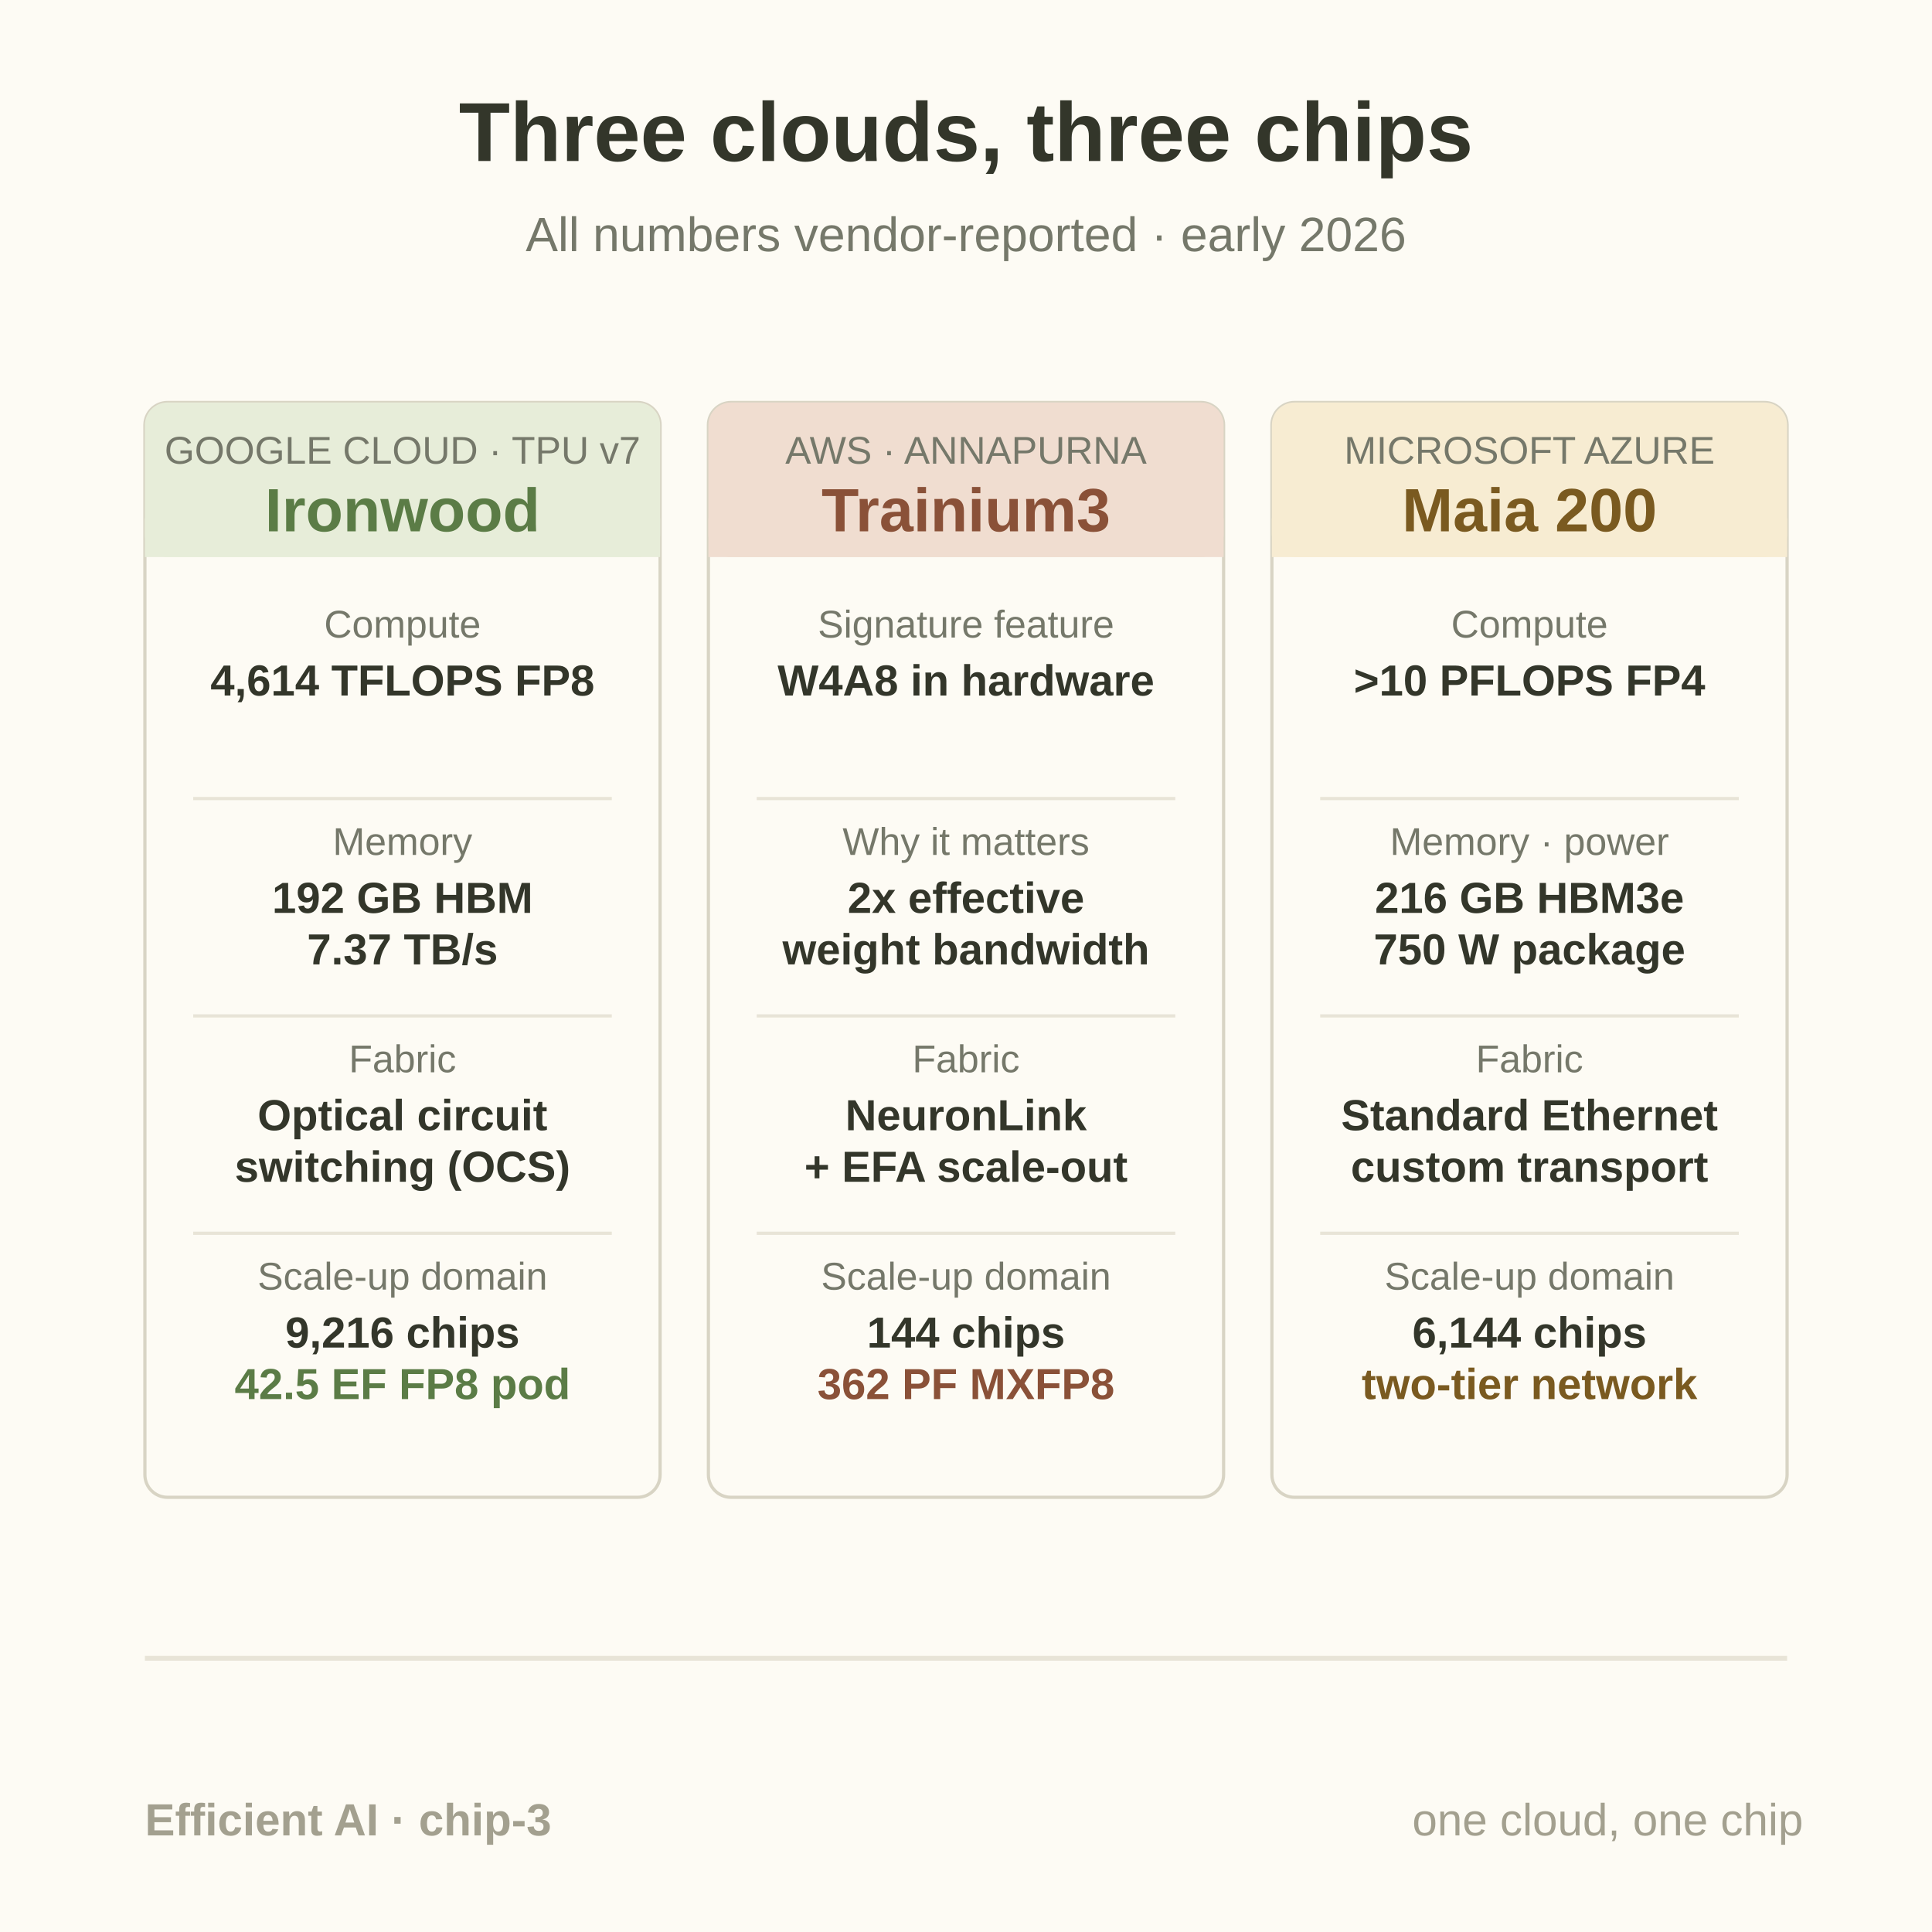
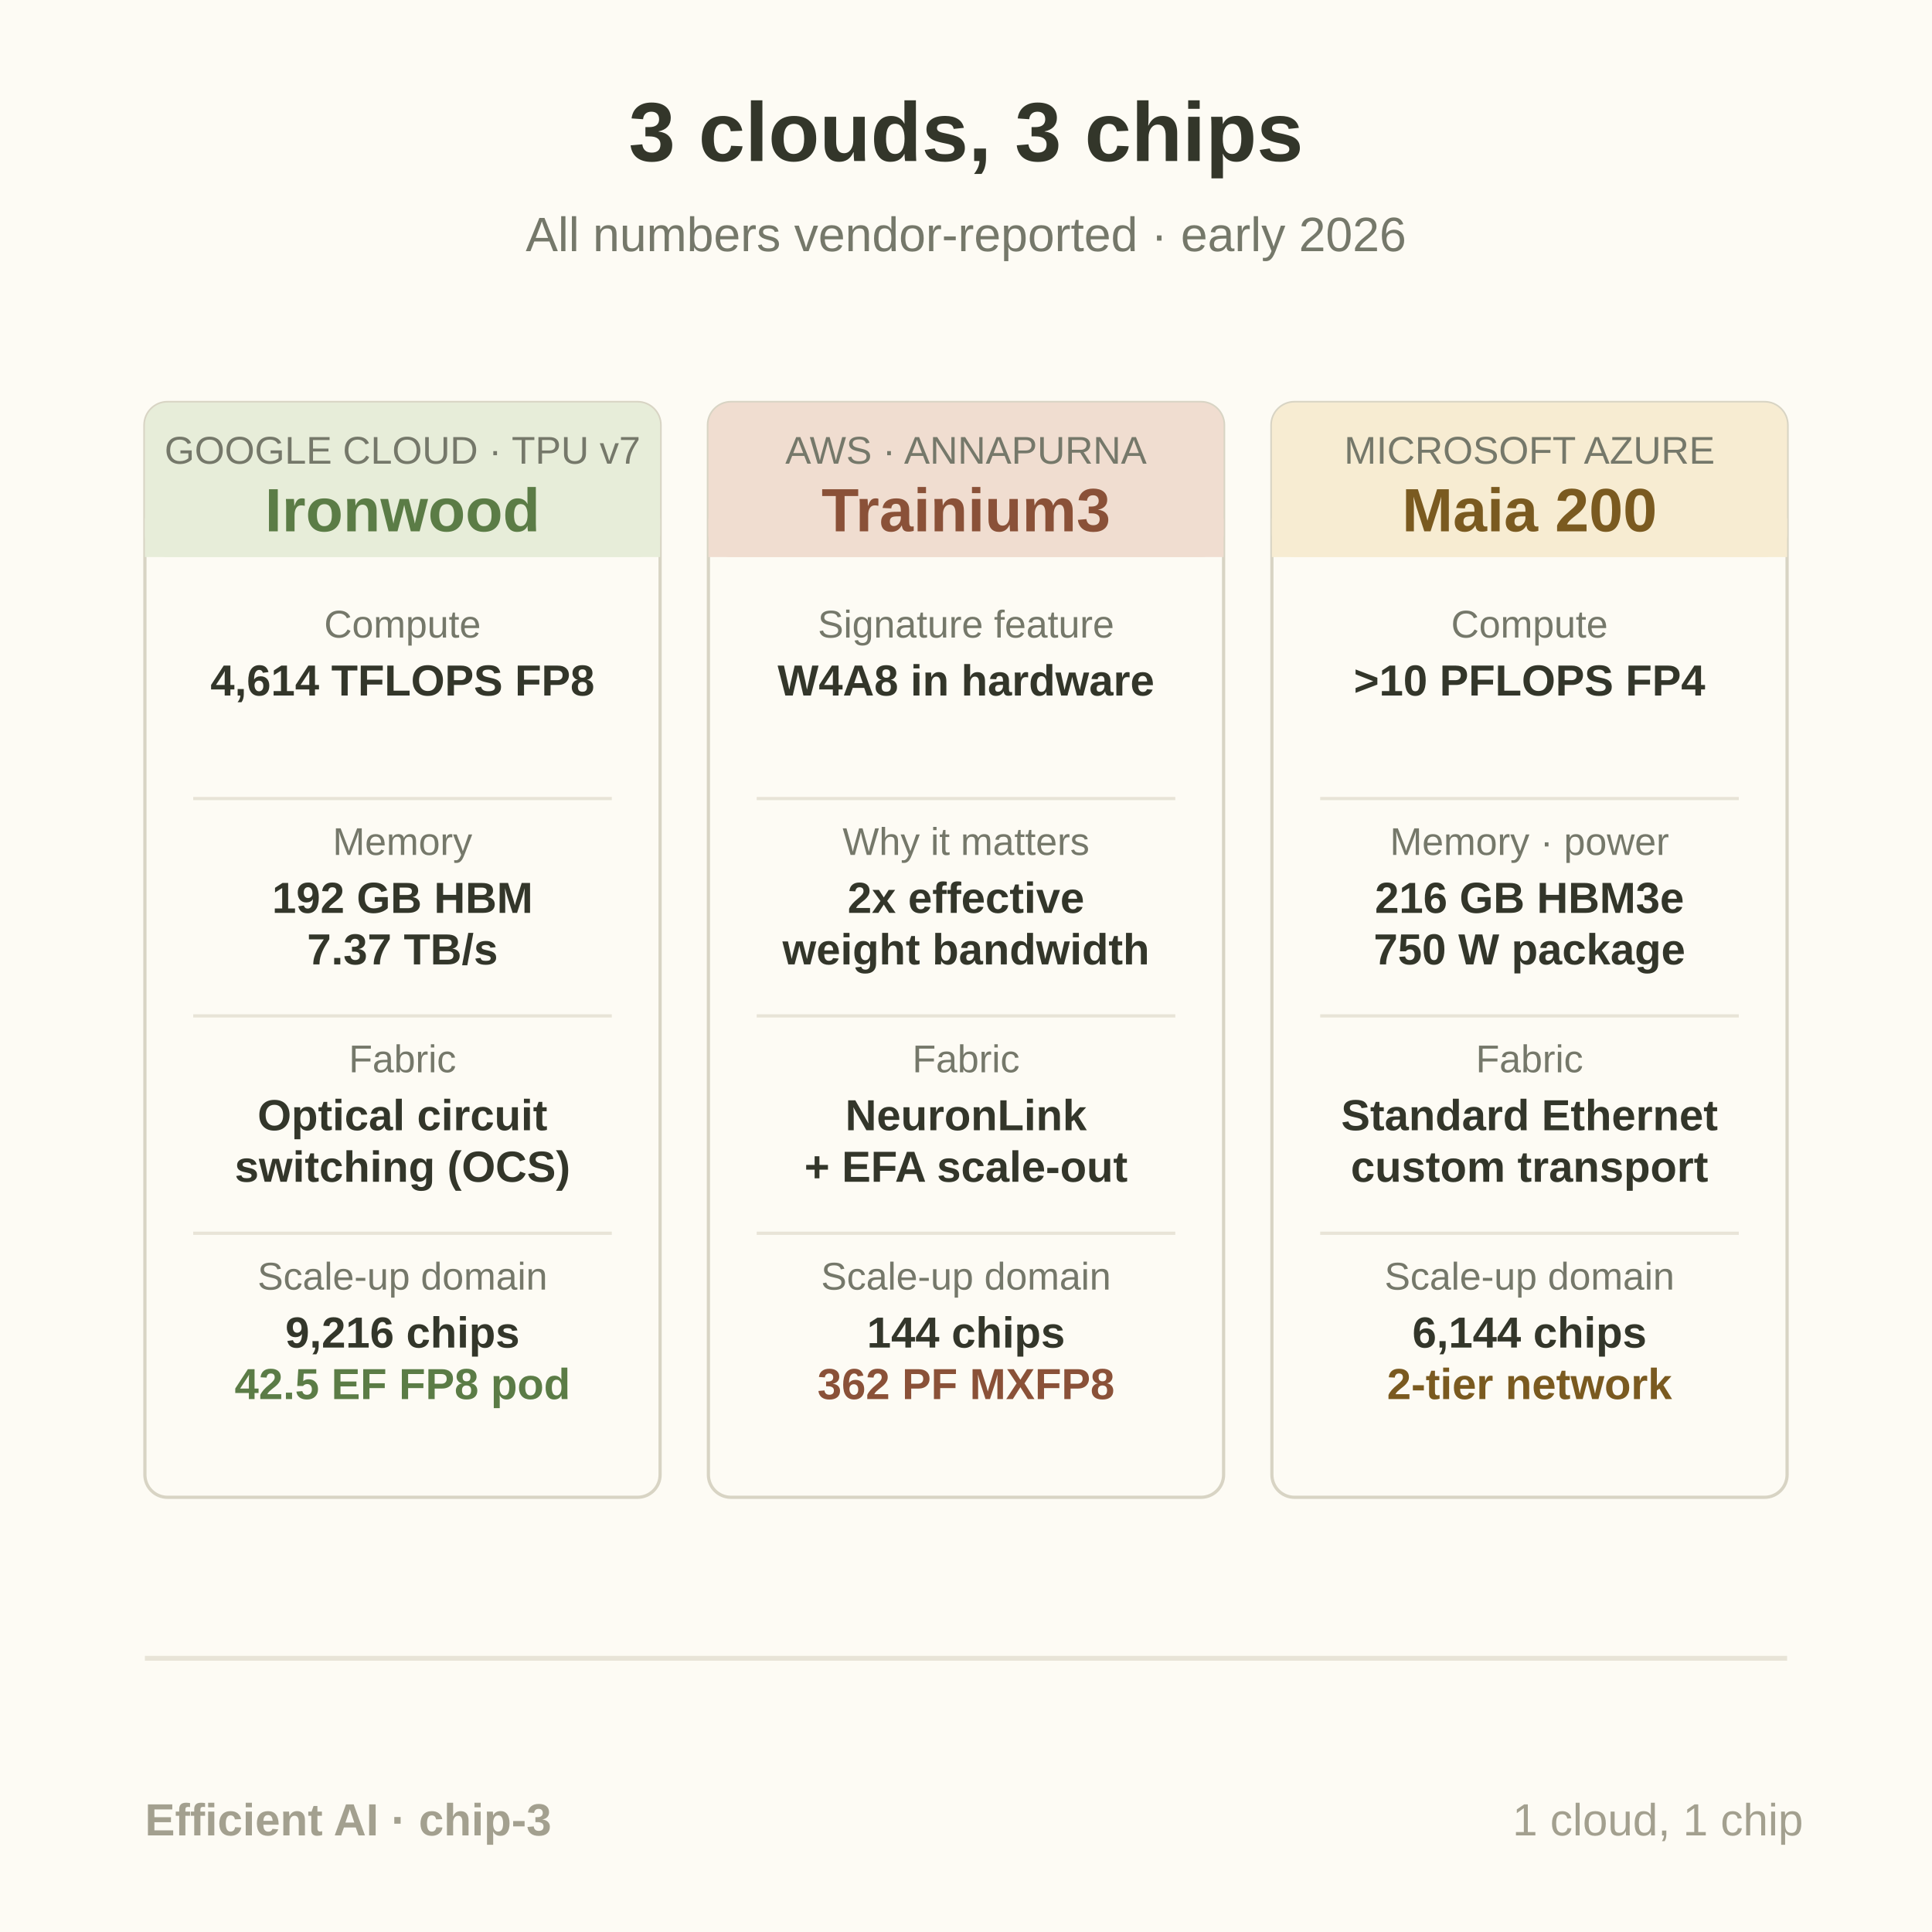
<svg xmlns="http://www.w3.org/2000/svg" width="1200" height="1200" viewBox="0 0 1200 1200" font-family="Helvetica Neue, Arial, sans-serif">
  <rect width="1200" height="1200" fill="#fdfbf4" />
-   <text x="600" y="100" text-anchor="middle" font-size="52" font-weight="bold" fill="#33362a">Three clouds, three chips</text>
+   <text x="600" y="100" text-anchor="middle" font-size="52" font-weight="bold" fill="#33362a">3 clouds, 3 chips</text>
  <text x="600" y="156" text-anchor="middle" font-size="30" fill="#75786a">All numbers vendor-reported · early 2026</text>
  <rect x="90" y="250" width="320" height="680" rx="14" fill="#fdfbf4" stroke="#d8d4c4" stroke-width="2" />
  <rect x="90" y="250" width="320" height="96" rx="14" fill="#e7edd9" />
  <rect x="90" y="322" width="320" height="24" fill="#e7edd9" />
  <text x="250" y="288" text-anchor="middle" font-size="24" fill="#75786a">GOOGLE CLOUD · TPU v7</text>
  <text x="250" y="330" text-anchor="middle" font-size="38" font-weight="bold" fill="#5b7c46">Ironwood</text>
  <text x="250" y="396" text-anchor="middle" font-size="24" fill="#75786a">Compute</text>
  <text x="250" y="432" text-anchor="middle" font-size="27" font-weight="bold" fill="#33362a">4,614 TFLOPS FP8</text>
  <line x1="120" y1="496" x2="380" y2="496" stroke="#e8e4d7" stroke-width="2" />
  <text x="250" y="531" text-anchor="middle" font-size="24" fill="#75786a">Memory</text>
  <text x="250" y="567" text-anchor="middle" font-size="27" font-weight="bold" fill="#33362a">192 GB HBM</text>
  <text x="250" y="599" text-anchor="middle" font-size="27" font-weight="bold" fill="#33362a">7.37 TB/s</text>
  <line x1="120" y1="631" x2="380" y2="631" stroke="#e8e4d7" stroke-width="2" />
  <text x="250" y="666" text-anchor="middle" font-size="24" fill="#75786a">Fabric</text>
  <text x="250" y="702" text-anchor="middle" font-size="27" font-weight="bold" fill="#33362a">Optical circuit</text>
  <text x="250" y="734" text-anchor="middle" font-size="27" font-weight="bold" fill="#33362a">switching (OCS)</text>
  <line x1="120" y1="766" x2="380" y2="766" stroke="#e8e4d7" stroke-width="2" />
  <text x="250" y="801" text-anchor="middle" font-size="24" fill="#75786a">Scale-up domain</text>
  <text x="250" y="837" text-anchor="middle" font-size="27" font-weight="bold" fill="#33362a">9,216 chips</text>
  <text x="250" y="869" text-anchor="middle" font-size="27" font-weight="bold" fill="#5b7c46">42.5 EF FP8 pod</text>
  <rect x="440" y="250" width="320" height="680" rx="14" fill="#fdfbf4" stroke="#d8d4c4" stroke-width="2" />
  <rect x="440" y="250" width="320" height="96" rx="14" fill="#f0ddd0" />
  <rect x="440" y="322" width="320" height="24" fill="#f0ddd0" />
  <text x="600" y="288" text-anchor="middle" font-size="24" fill="#75786a">AWS · ANNAPURNA</text>
  <text x="600" y="330" text-anchor="middle" font-size="38" font-weight="bold" fill="#8a5138">Trainium3</text>
  <text x="600" y="396" text-anchor="middle" font-size="24" fill="#75786a">Signature feature</text>
  <text x="600" y="432" text-anchor="middle" font-size="27" font-weight="bold" fill="#33362a">W4A8 in hardware</text>
  <line x1="470" y1="496" x2="730" y2="496" stroke="#e8e4d7" stroke-width="2" />
  <text x="600" y="531" text-anchor="middle" font-size="24" fill="#75786a">Why it matters</text>
  <text x="600" y="567" text-anchor="middle" font-size="27" font-weight="bold" fill="#33362a">2x effective</text>
  <text x="600" y="599" text-anchor="middle" font-size="27" font-weight="bold" fill="#33362a">weight bandwidth</text>
  <line x1="470" y1="631" x2="730" y2="631" stroke="#e8e4d7" stroke-width="2" />
  <text x="600" y="666" text-anchor="middle" font-size="24" fill="#75786a">Fabric</text>
  <text x="600" y="702" text-anchor="middle" font-size="27" font-weight="bold" fill="#33362a">NeuronLink</text>
  <text x="600" y="734" text-anchor="middle" font-size="27" font-weight="bold" fill="#33362a">+ EFA scale-out</text>
  <line x1="470" y1="766" x2="730" y2="766" stroke="#e8e4d7" stroke-width="2" />
  <text x="600" y="801" text-anchor="middle" font-size="24" fill="#75786a">Scale-up domain</text>
  <text x="600" y="837" text-anchor="middle" font-size="27" font-weight="bold" fill="#33362a">144 chips</text>
  <text x="600" y="869" text-anchor="middle" font-size="27" font-weight="bold" fill="#8a5138">362 PF MXFP8</text>
  <rect x="790" y="250" width="320" height="680" rx="14" fill="#fdfbf4" stroke="#d8d4c4" stroke-width="2" />
  <rect x="790" y="250" width="320" height="96" rx="14" fill="#f7ecd2" />
  <rect x="790" y="322" width="320" height="24" fill="#f7ecd2" />
  <text x="950" y="288" text-anchor="middle" font-size="24" fill="#75786a">MICROSOFT AZURE</text>
  <text x="950" y="330" text-anchor="middle" font-size="38" font-weight="bold" fill="#7a5a20">Maia 200</text>
  <text x="950" y="396" text-anchor="middle" font-size="24" fill="#75786a">Compute</text>
  <text x="950" y="432" text-anchor="middle" font-size="27" font-weight="bold" fill="#33362a">&gt;10 PFLOPS FP4</text>
  <line x1="820" y1="496" x2="1080" y2="496" stroke="#e8e4d7" stroke-width="2" />
  <text x="950" y="531" text-anchor="middle" font-size="24" fill="#75786a">Memory · power</text>
  <text x="950" y="567" text-anchor="middle" font-size="27" font-weight="bold" fill="#33362a">216 GB HBM3e</text>
  <text x="950" y="599" text-anchor="middle" font-size="27" font-weight="bold" fill="#33362a">750 W package</text>
  <line x1="820" y1="631" x2="1080" y2="631" stroke="#e8e4d7" stroke-width="2" />
  <text x="950" y="666" text-anchor="middle" font-size="24" fill="#75786a">Fabric</text>
  <text x="950" y="702" text-anchor="middle" font-size="27" font-weight="bold" fill="#33362a">Standard Ethernet</text>
  <text x="950" y="734" text-anchor="middle" font-size="27" font-weight="bold" fill="#33362a">custom transport</text>
  <line x1="820" y1="766" x2="1080" y2="766" stroke="#e8e4d7" stroke-width="2" />
  <text x="950" y="801" text-anchor="middle" font-size="24" fill="#75786a">Scale-up domain</text>
  <text x="950" y="837" text-anchor="middle" font-size="27" font-weight="bold" fill="#33362a">6,144 chips</text>
-   <text x="950" y="869" text-anchor="middle" font-size="27" font-weight="bold" fill="#7a5a20">two-tier network</text>
+   <text x="950" y="869" text-anchor="middle" font-size="27" font-weight="bold" fill="#7a5a20">2-tier network</text>
  <line x1="90" y1="1030" x2="1110" y2="1030" stroke="#e8e4d7" stroke-width="3" />
  <text x="90" y="1140" font-size="28" font-weight="bold" fill="#a3a08f">Efficient AI · chip-3</text>
-   <text x="1120" y="1140" text-anchor="end" font-size="28" fill="#a3a08f">one cloud, one chip</text>
+   <text x="1120" y="1140" text-anchor="end" font-size="28" fill="#a3a08f">1 cloud, 1 chip</text>
</svg>
